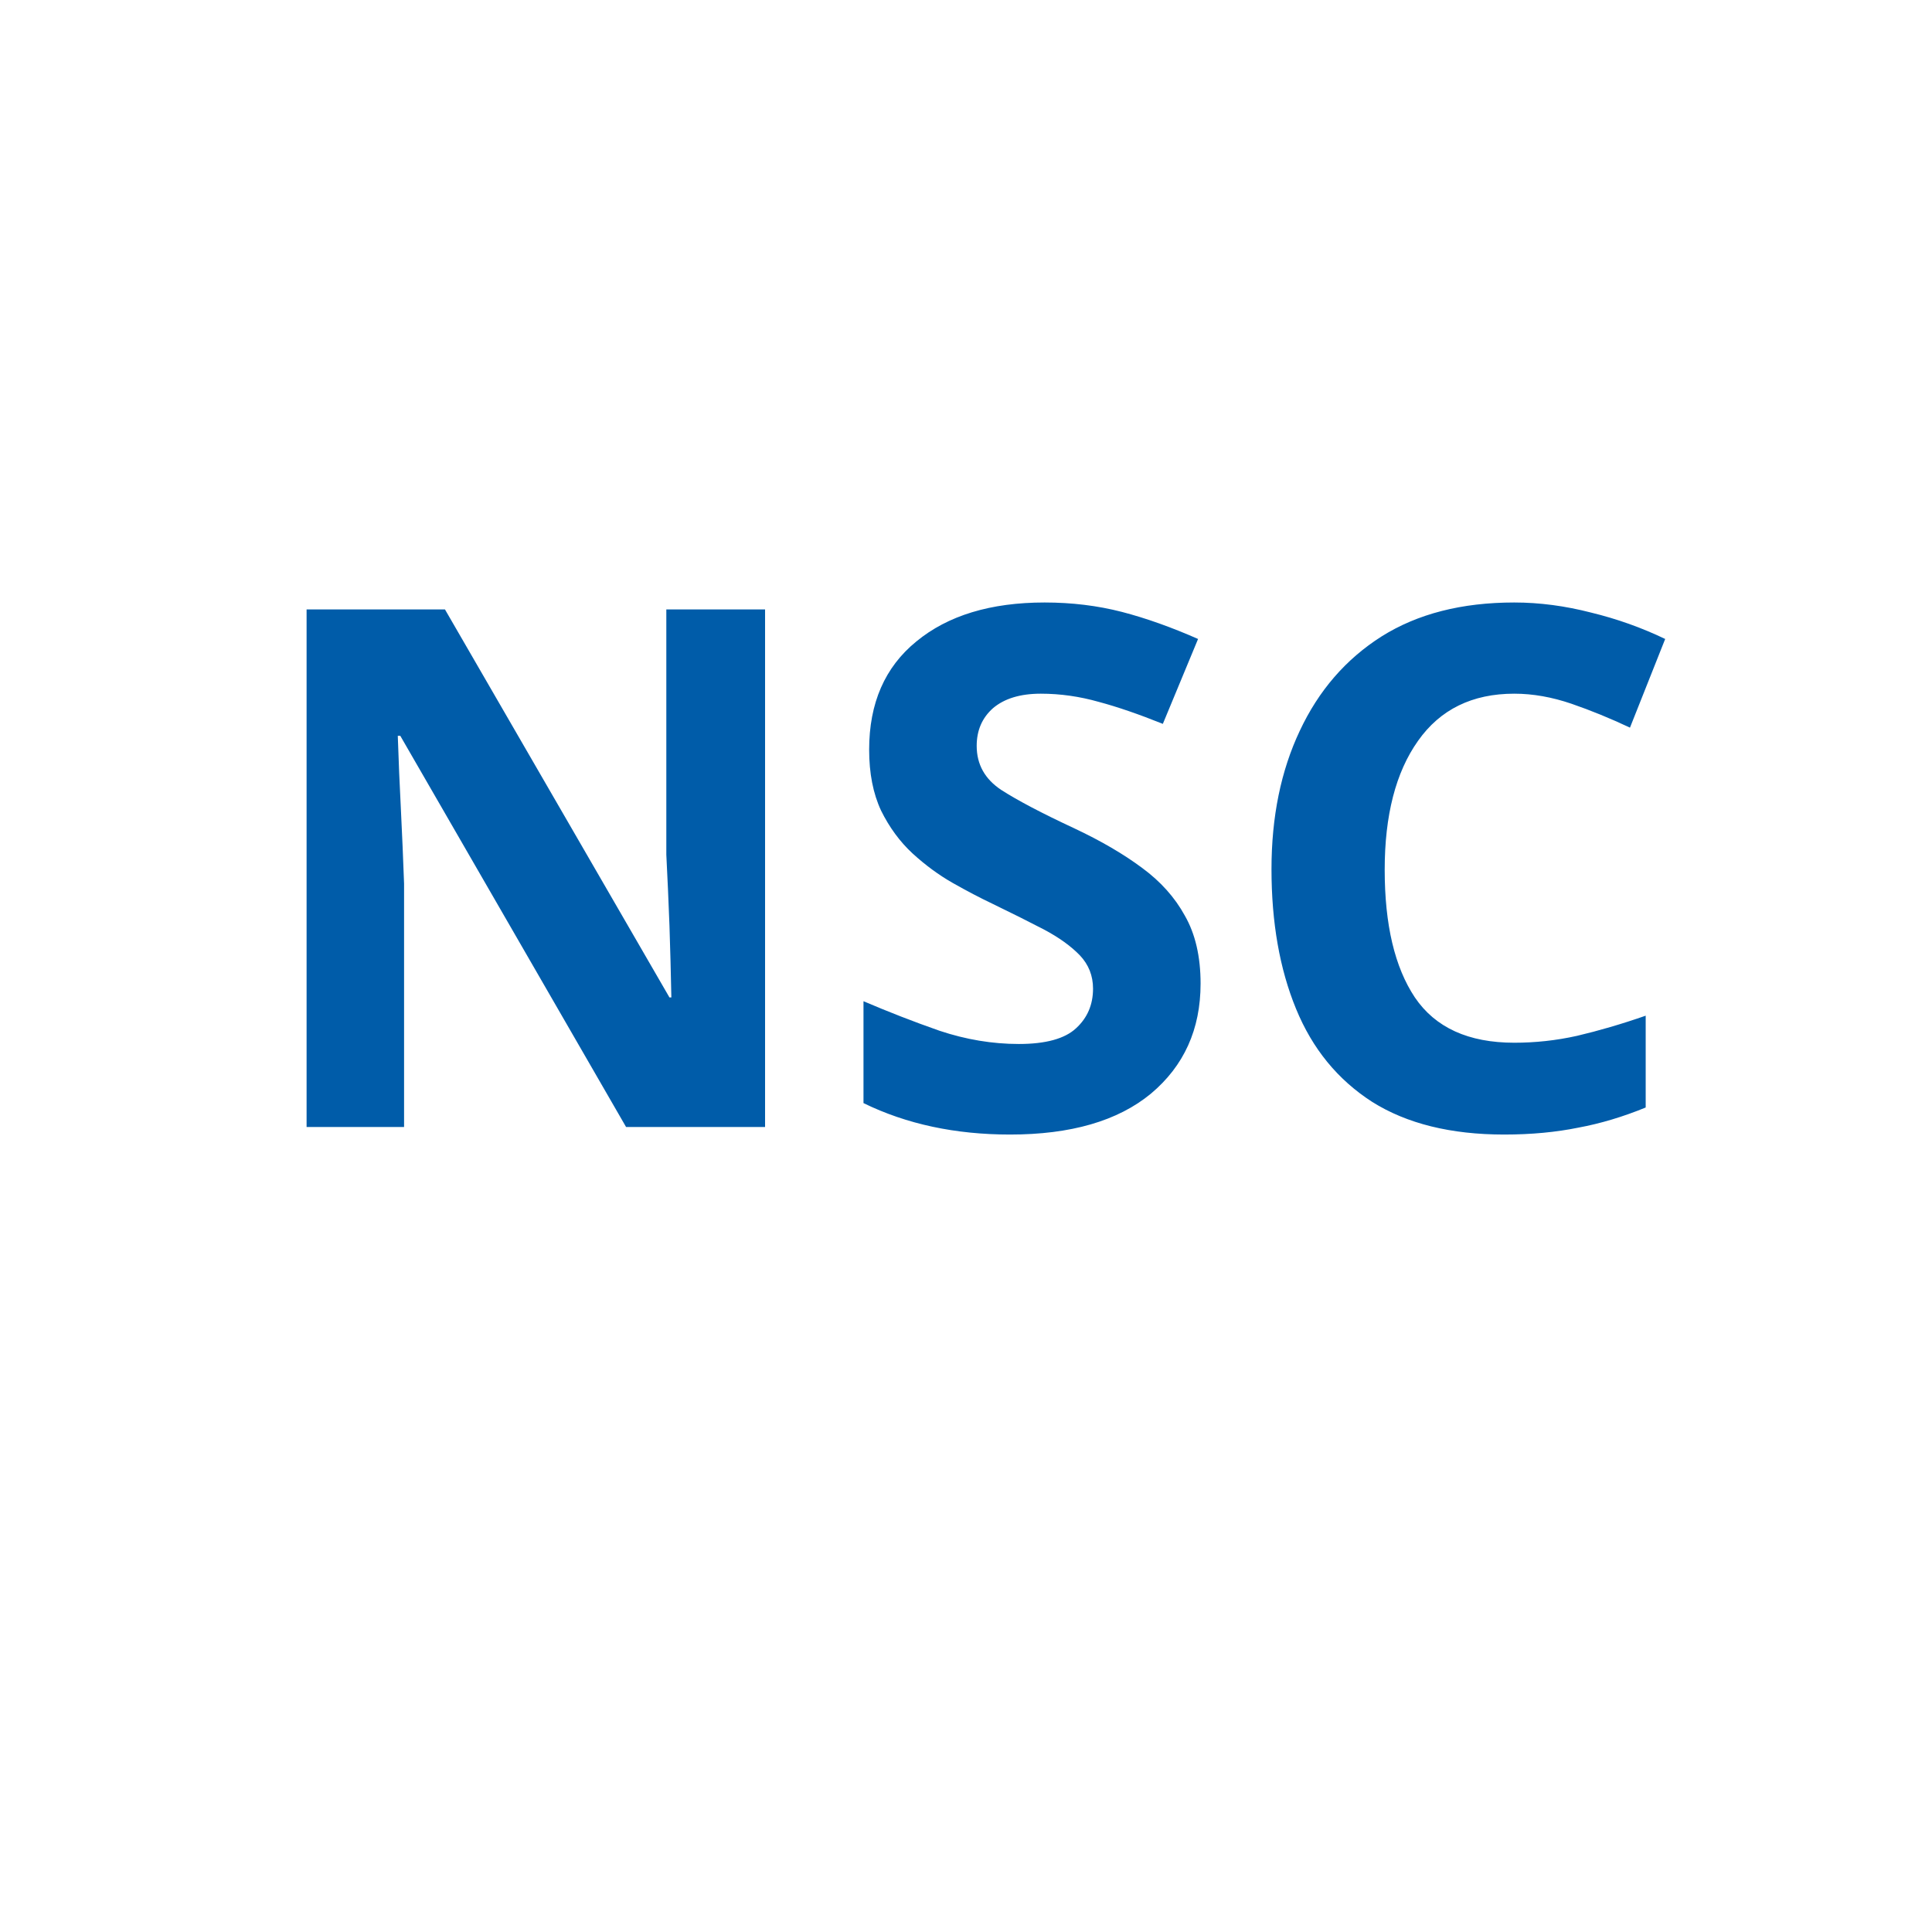
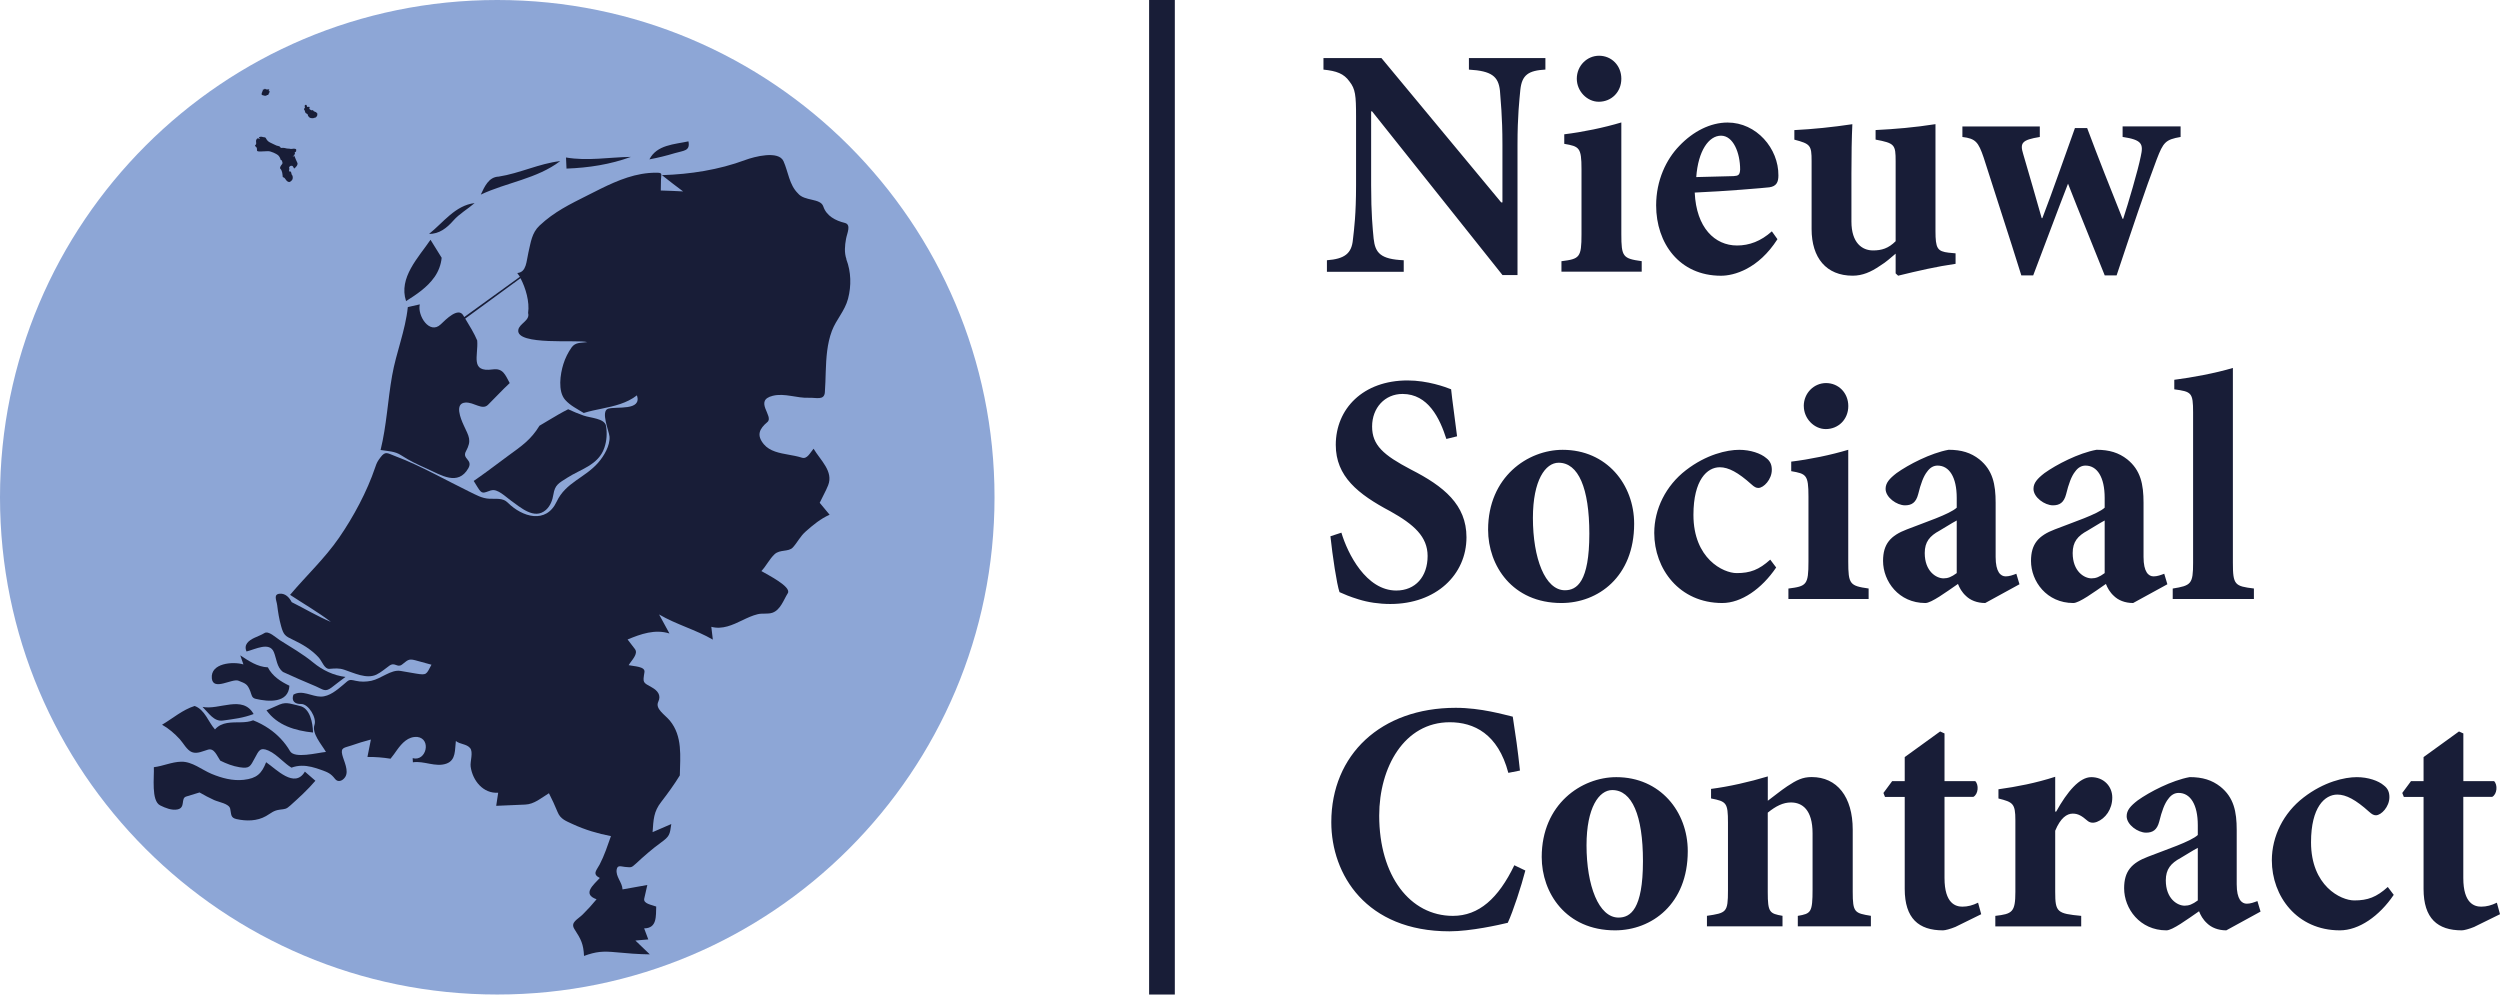
- <svg xmlns="http://www.w3.org/2000/svg" viewBox="0 0 48 48" width="48" height="48">
-   <text x="24" y="28" text-anchor="middle" font-family="system-ui, sans-serif" font-weight="800" font-size="18" fill="#005CA9">NSC</text>
+ <svg xmlns="http://www.w3.org/2000/svg" id="logo_svg__Laag_2" data-name="Laag 2" viewBox="0 0 542.27 215.72">
+   <defs>
+     <style>.logo_svg__cls-2{fill:#181d37}</style>
+   </defs>
+   <g id="logo_svg__Laag_1-2" data-name="Laag 1">
+     <path d="M249.25 0h5.58v215.72h-5.58zm85.96 15.09c-3.67.21-5.1 1.14-5.44 4.42-.2 2.21-.61 5.56-.61 11.84v28.31h-3.26l-28.29-35.51h-.2v16.04c0 6.27.34 9.41.54 11.55.34 3.14 1.5 4.49 6.53 4.71v2.5h-16.66v-2.5c3.81-.29 5.37-1.43 5.64-4.49.27-2.35.68-5.49.68-11.76V25.3c0-4.63-.14-5.99-1.43-7.63-1.22-1.71-2.79-2.28-5.64-2.57v-2.5h12.58l25.97 31.3h.27V31.35c0-6.27-.41-9.63-.54-11.69-.34-3.07-1.77-4.28-6.73-4.56v-2.5h16.59v2.5Zm3.48 43.85v-2.28c3.94-.5 4.35-.78 4.35-5.85V36.69c0-4.71-.48-4.92-3.74-5.49v-2.07c4.08-.5 8.57-1.43 12.38-2.57V50.8c0 4.92.34 5.28 4.42 5.85v2.28h-17.41Zm3.33-41.86c0-2.85 2.24-4.99 4.83-4.99 2.72 0 4.83 2.14 4.83 4.99s-2.11 4.99-4.9 4.99c-2.52 0-4.76-2.28-4.76-4.99Zm43.52 34.81c-4.15 6.49-9.45 7.92-12.24 7.92-9.04 0-14.07-7.06-14.07-15.26 0-5.42 2.18-9.98 5.03-12.91 2.99-3.14 6.73-5.06 10.47-5.06 6.26 0 11.08 5.63 11.02 11.48 0 1.43-.41 2.35-1.97 2.57-1.22.14-9.52.86-16.18 1.14.34 7.63 4.35 11.48 9.18 11.48 2.65 0 5.17-.93 7.55-3.07l1.22 1.71Zm-17.61-13.48c2.79-.07 5.3-.14 8.09-.21 1.02-.07 1.36-.21 1.43-1.43 0-3.64-1.5-7.34-4.15-7.34s-4.96 3.28-5.37 8.98Zm56.23 18.82c-4.01.57-8.09 1.5-12.44 2.57l-.54-.5v-4.28c-1.22 1-1.9 1.71-3.4 2.64-1.97 1.35-3.81 2.14-5.92 2.14-5.71 0-8.91-3.85-8.91-10.12V34.92c0-3.42-.27-3.71-3.74-4.63v-2.07c4.15-.21 8.29-.64 12.58-1.28-.14 3-.2 6.63-.2 10.77v10.34c0 4.63 2.31 6.27 4.69 6.27 1.84 0 3.33-.43 4.9-2V34.99c0-3.64-.2-3.92-4.35-4.71v-2.07c4.22-.21 8.5-.57 12.99-1.28V50.1c0 3.78.41 4.42 2.86 4.71l1.5.14v2.28Zm48.82-27.52c-3.26.57-3.74 1.14-5.17 4.85-2.52 6.63-5.37 15.19-8.7 25.17h-2.58c-2.65-6.7-5.44-13.41-7.96-19.89-2.58 6.63-4.96 13.12-7.55 19.89h-2.58c-2.72-8.77-5.64-17.54-8.16-25.53-1.16-3.42-1.77-4.14-4.62-4.49v-2.28h16.79v2.28c-3.88.64-4.35 1.28-3.6 3.71 1.36 4.56 2.72 9.41 4.01 13.9h.14c2.38-6.2 4.62-12.76 7.07-19.54h2.65c2.45 6.56 5.03 13.05 7.68 19.68h.14c1.09-3.35 3.2-10.48 3.81-13.55.61-2.71.27-3.57-3.94-4.21v-2.28h12.58v2.28ZM313.73 95.22c-1.43-4.49-3.94-9.77-9.52-9.77-3.81 0-6.59 3-6.59 7.06s2.45 6.2 8.43 9.34c7.14 3.64 12.04 7.63 12.04 14.69 0 8.13-6.6 14.47-16.52 14.47-2.45 0-4.83-.36-6.87-1-1.9-.57-3.2-1.14-4.15-1.57-.61-1.78-1.5-7.77-1.97-12.12l2.38-.78c1.36 4.56 5.37 12.55 11.9 12.55 4.15 0 6.8-3 6.8-7.49 0-4.21-2.99-6.85-8.09-9.7-7-3.71-11.83-7.56-11.83-14.4 0-7.84 5.92-13.98 15.57-13.98 4.35 0 8.23 1.43 9.45 1.92.27 2.64.75 5.78 1.29 10.2l-2.31.57Zm40.73 18.4c0 11.48-7.82 17.18-15.77 17.18-10.67 0-15.91-8.13-15.91-15.9 0-11.48 8.63-17.33 16.18-17.33 9.52 0 15.5 7.49 15.5 16.04Zm-21.96-1.28c0 8.77 2.65 15.69 6.94 15.69 2.58 0 5.3-1.78 5.3-12.26 0-9.91-2.38-15.4-6.66-15.4-2.86 0-5.58 3.78-5.58 11.98Zm52.76 10.76c-3.13 4.63-7.55 7.7-11.69 7.7-9.32 0-14.75-7.42-14.75-15.19 0-5.21 2.52-10.27 6.87-13.62 4.42-3.42 8.91-4.42 11.56-4.42 2.45 0 4.69.78 5.85 1.78.95.71 1.22 1.57 1.22 2.57 0 2.07-1.77 3.92-2.92 3.92-.48 0-.88-.21-1.5-.78-2.86-2.57-4.96-3.71-6.87-3.71-2.72 0-5.71 2.71-5.71 10.34 0 9.48 6.46 12.62 9.38 12.62s4.83-.71 7.28-2.92l1.29 1.71Zm2.66 6.84v-2.28c3.94-.5 4.35-.78 4.35-5.85v-14.12c0-4.71-.48-4.92-3.74-5.49v-2.07c4.08-.5 8.57-1.43 12.37-2.57v24.24c0 4.92.34 5.28 4.42 5.85v2.28h-17.41Zm3.33-41.86c0-2.85 2.24-4.99 4.83-4.99 2.72 0 4.83 2.14 4.83 4.99s-2.11 4.99-4.89 4.99c-2.52 0-4.76-2.28-4.76-4.99Zm39.37 42.72c-1.83 0-3.26-.64-4.15-1.5-.95-.86-1.43-1.78-1.77-2.64-2.58 1.78-5.78 4.14-7.07 4.14-5.78 0-9.18-4.71-9.18-9.13 0-3.71 1.63-5.49 5.17-6.84 4.01-1.57 9.25-3.28 10.81-4.71v-2.14c0-4.49-1.63-6.99-4.15-6.99-.88 0-1.63.43-2.24 1.28-.82 1-1.43 2.71-1.97 4.92-.48 1.85-1.43 2.42-2.86 2.42-1.77 0-4.21-1.71-4.21-3.57 0-1.28.82-2.21 2.38-3.42 2.58-1.85 7.41-4.35 11.29-5.06 2.79 0 4.83.64 6.66 2.07 2.92 2.35 3.54 5.42 3.54 9.41v11.77c0 3.28 1.09 4.21 2.18 4.21.82 0 1.56-.29 2.31-.57l.68 2.28-7.41 4.06Zm-6.19-17.9c-1.22.64-2.38 1.43-3.74 2.21-2.11 1.14-3.2 2.42-3.2 4.85 0 3.99 2.52 5.49 4.08 5.49.95 0 1.7-.29 2.86-1.14V112.9Zm38.28 17.9c-1.84 0-3.26-.64-4.15-1.5-.95-.86-1.43-1.78-1.77-2.64-2.58 1.78-5.78 4.14-7.07 4.14-5.78 0-9.18-4.71-9.18-9.13 0-3.71 1.63-5.49 5.17-6.84 4.01-1.57 9.25-3.28 10.81-4.71v-2.14c0-4.49-1.63-6.99-4.15-6.99-.88 0-1.63.43-2.24 1.28-.82 1-1.43 2.71-1.97 4.92-.48 1.85-1.43 2.42-2.86 2.42-1.77 0-4.22-1.71-4.22-3.57 0-1.28.82-2.21 2.38-3.42 2.58-1.85 7.41-4.35 11.29-5.06 2.79 0 4.83.64 6.66 2.07 2.92 2.35 3.54 5.42 3.54 9.41v11.77c0 3.28 1.09 4.21 2.18 4.21.82 0 1.56-.29 2.31-.57l.68 2.28-7.41 4.06Zm-6.19-17.9c-1.22.64-2.38 1.43-3.74 2.21-2.11 1.14-3.2 2.42-3.2 4.85 0 3.99 2.52 5.49 4.08 5.49.95 0 1.7-.29 2.86-1.14V112.9Zm14.76 17.04v-2.28c4.01-.64 4.42-1 4.42-5.56V89.44c0-4.28-.34-4.49-4.08-4.99v-2.07c3.88-.5 8.91-1.43 12.71-2.57v42.28c0 4.78.41 5.06 4.56 5.56v2.28h-17.61Zm-140.42 58.88c-.88 3.42-2.65 8.84-3.81 11.34-1.77.43-8.02 1.85-12.65 1.85-18.09 0-25.63-12.33-25.63-23.67 0-14.62 10.74-24.81 26.99-24.81 5.51 0 10.54 1.5 12.37 1.92.61 3.92 1.09 7.2 1.56 11.69l-2.52.5c-2.24-8.49-7.48-10.98-12.71-10.98-9.86 0-15.3 9.77-15.3 20.25 0 13.12 6.73 21.75 15.98 21.75 5.64 0 9.86-3.78 13.33-10.98l2.38 1.14Zm35.23-4.2c0 11.48-7.82 17.18-15.77 17.18-10.67 0-15.91-8.13-15.91-15.9 0-11.48 8.63-17.33 16.18-17.33 9.52 0 15.5 7.49 15.5 16.04Zm-21.96-1.28c0 8.77 2.65 15.69 6.94 15.69 2.58 0 5.3-1.78 5.3-12.26 0-9.91-2.38-15.4-6.66-15.4-2.86 0-5.58 3.78-5.58 11.98Zm45.83 17.6v-2.28c2.86-.5 3.2-.71 3.2-5.78v-12.12c0-5.13-2.24-6.7-4.69-6.7-1.7 0-3.26.78-5.03 2.21v17.25c0 4.42.41 4.63 3.2 5.13v2.28h-16.39v-2.28c4.22-.64 4.56-.71 4.56-5.49V178.4c0-4.28-.34-4.56-3.67-5.21v-2.07c3.88-.5 8.3-1.5 12.31-2.71v5.28c1.36-1 2.72-2.14 4.21-3.14 2.04-1.35 3.33-2 5.3-2 5.51 0 8.91 4.28 8.91 11.41v13.48c0 4.49.41 4.63 3.94 5.21v2.28h-15.84Zm34.27.08c-1.22.5-2.31.78-2.79.78-5.24 0-8.29-2.57-8.29-8.98v-19.96h-4.28l-.34-.86 1.9-2.57h2.72v-5.21l7.68-5.56.95.43v10.34h6.66c.82.78.68 2.85-.41 3.42h-6.25v17.61c0 5.56 2.45 6.2 3.88 6.2 1.16 0 2.24-.29 3.4-.86l.68 2.5-5.51 2.71Zm21.76-24.96c2.45-4.42 5.1-7.49 7.62-7.49 2.72 0 4.56 2 4.56 4.42 0 2.57-1.5 4.56-3.33 5.28-.95.36-1.63.14-2.11-.29-1.16-1-1.97-1.5-3.13-1.5-1.29 0-2.65.93-3.81 3.71v13.26c0 4.42.41 4.71 5.64 5.21v2.28H432.8v-2.28c3.67-.43 4.35-.78 4.35-5.21v-15.54c0-3.64-.54-3.92-3.67-4.71v-2c4.08-.57 8.09-1.35 12.31-2.71v7.56h.2Zm36.92 25.74c-1.83 0-3.26-.64-4.15-1.5-.95-.86-1.43-1.78-1.77-2.64-2.58 1.78-5.78 4.14-7.07 4.14-5.78 0-9.18-4.71-9.18-9.13 0-3.71 1.63-5.49 5.17-6.84 4.01-1.57 9.25-3.28 10.81-4.71v-2.14c0-4.49-1.63-6.99-4.15-6.99-.88 0-1.63.43-2.24 1.28-.82 1-1.43 2.71-1.97 4.92-.48 1.85-1.43 2.42-2.86 2.42-1.77 0-4.21-1.71-4.21-3.57 0-1.28.82-2.21 2.38-3.42 2.58-1.85 7.41-4.35 11.29-5.06 2.79 0 4.83.64 6.66 2.07 2.92 2.35 3.54 5.42 3.54 9.41v11.77c0 3.28 1.09 4.21 2.18 4.21.82 0 1.56-.29 2.31-.57l.68 2.28-7.41 4.06Zm-6.19-17.9c-1.22.64-2.38 1.43-3.74 2.21-2.11 1.14-3.2 2.42-3.2 4.85 0 3.99 2.52 5.49 4.08 5.49.95 0 1.7-.29 2.86-1.14V183.9Zm42.5 10.2c-3.13 4.63-7.55 7.7-11.69 7.7-9.32 0-14.75-7.42-14.75-15.19 0-5.21 2.52-10.27 6.87-13.62 4.42-3.42 8.91-4.42 11.56-4.42 2.45 0 4.69.78 5.85 1.78.95.71 1.22 1.57 1.22 2.57 0 2.07-1.77 3.92-2.92 3.92-.48 0-.88-.21-1.5-.78-2.86-2.57-4.96-3.71-6.87-3.71-2.72 0-5.71 2.71-5.71 10.34 0 9.48 6.46 12.62 9.38 12.62s4.83-.71 7.27-2.92l1.29 1.71Zm17.55 6.92c-1.22.5-2.31.78-2.79.78-5.24 0-8.29-2.57-8.29-8.98v-19.96h-4.28l-.34-.86 1.9-2.57h2.72v-5.21l7.68-5.56.95.43v10.34h6.66c.82.78.68 2.85-.41 3.42h-6.26v17.61c0 5.56 2.45 6.2 3.88 6.2 1.16 0 2.24-.29 3.4-.86l.68 2.5-5.51 2.71Z" class="logo_svg__cls-2" />
+     <path d="M215.72 107.86c0 59.57-48.29 107.86-107.86 107.86S0 167.43 0 107.86 48.29 0 107.86 0s107.86 48.29 107.86 107.86" style="fill:#8da6d6" />
+     <path d="M149.33 30.66c-3.05.66-6.85.74-8.47 3.91 1.86-.35 3.7-.8 5.51-1.35 1.92-.58 3.38-.42 2.96-2.56Zm-12.49 3.37c-4.69.07-9.41.94-14.07.13.04.8.08 1.6.11 2.41 4.74-.17 9.5-.89 13.97-2.54Zm46.76 22.19c-.5-1.43-.35-2.95-.09-4.4.23-1.26 1.19-3.11-.27-3.47-2-.49-3.96-1.49-4.66-3.57-.61-1.84-4.09-1.08-5.5-2.84-1.9-1.86-2.09-4.65-3.13-6.97-1.07-2.4-6.4-.97-8.28-.27-5.78 2.15-11.95 3.1-18.09 3.29 1.5 1.21 3.05 2.37 4.59 3.53-1.61-.09-3.22-.15-4.84-.2 0-.78.02-1.56.04-2.34.03-1.27.46-1.52-1.07-1.52-1.07 0-2.12.1-3.17.28-4.15.73-7.93 2.74-11.66 4.62-3.85 1.94-7.23 3.56-10.43 6.56-1.72 1.62-1.9 3.66-2.43 5.88-.44 1.83-.38 4.26-2.41 4.42.2.26.39.54.57.82l-12.07 8.73c-.07-.12-.15-.25-.22-.37-1.09-1.82-3.71.83-4.89 1.96-2.42 2.31-5.11-1.94-4.53-4.34-.85.2-1.73.4-2.6.59-.54 5.16-2.53 9.84-3.41 14.88-.95 5.35-1.19 10.83-2.5 16.12 1.59.25 3.13.25 4.48 1.15 1.77 1.17 3.7 2.07 5.64 2.93 2.96 1.33 6.68 3.81 8.92-.13 1.06-1.88-1.43-1.99-.53-3.66 1.32-2.42.65-3.2-.47-5.64-.66-1.43-2.06-4.8.37-4.94 1.88-.11 3.62 1.73 4.89.49 1.59-1.56 3.08-3.21 4.71-4.72-.96-1.75-1.42-3.28-3.7-2.96-4.96.69-3.08-2.98-3.35-6.27-.6-1.48-1.77-3.39-2.6-4.75l11.99-8.77c1.12 2.12 2.01 5.14 1.65 7.55.48 1.65-1.92 2.27-2.13 3.68-.51 3.47 13.12 2.04 14.96 2.64-1.38.19-2.57-.02-3.41 1.17-.77 1.1-1.37 2.31-1.77 3.59-.68 2.17-1.25 5.91.39 7.76 1.1 1.25 2.64 1.98 4.03 2.85 1.3-.41 2.63-.68 3.97-.95 2.66-.55 5.39-1.17 7.57-2.88 1.12 3.44-4.44 2.36-6.24 2.9-1.7.51.19 4.87.29 6.05.16 1.93-1.22 4.25-2.46 5.66-2.91 3.33-7.05 4.28-9 8.44-2.29 4.9-7.44 3.39-10.62.22-1.07-1.07-2.52-.77-3.99-.84-1.62-.07-2.92-.86-4.36-1.55-2.5-1.22-4.97-2.53-7.46-3.79-2.84-1.44-5.71-2.83-8.69-3.94-1.62-.61-2.02-1.11-3.08.28-.62.82-.82 1.15-1.16 2.18-1.79 5.3-4.71 10.73-7.88 15.33-3.1 4.48-7.1 8.2-10.59 12.34 2.96 1.96 6.04 3.71 8.86 5.87-2.94-1.22-5.66-2.87-8.51-4.29-.51-1.01-1.35-1.92-2.58-1.83-1.46.11-.7 1.43-.57 2.47.19 1.53.43 3.06.85 4.55.53 1.91.87 2.17 2.58 2.97 2.06.97 4.07 2.17 5.61 3.88.72.81 1.21 2.51 2.29 2.43 1.21-.09 2.04-.2 3.22.19 2.08.69 4.84 2.08 6.98 1.06 1.03-.5 1.89-1.29 2.83-1.95 1.19-.84 1.68.55 2.72-.23 1.18-.88 1.35-1.34 2.85-.94 1.19.31 2.36.63 3.54.97-1.14 2.12-.97 2.32-3.38 1.92-1.11-.18-2.21-.38-3.32-.57-2.07-.36-4.2 1.69-6.35 2.14-1.11.23-2.27.26-3.39 0-1.56-.37-1.44-.19-2.65.82-1.37 1.14-3.03 2.61-4.92 2.61-1.96 0-4.04-1.54-5.94-.42-.48 1.39.32 2.06 1.67 2.02 1.62-.03 3.42 3.01 2.91 4.5-.66 1.86 1.52 4.25 2.48 5.9-1.95.19-6.81 1.51-7.79-.17-1.13-1.95-2.71-3.6-4.56-4.87-1.07-.73-2.22-1.34-3.44-1.82-.82.33-1.71.41-2.58.43-2.04.05-4.21-.15-5.7 1.55-1.47-1.64-2.17-4.27-4.41-5.09-2.63.83-4.73 2.69-7.07 4.07 1.46.81 2.72 1.92 3.85 3.14.76.83 1.55 2.4 2.65 2.81 1.14.43 2.41-.25 3.48-.55 1.37-.38 1.93 1.37 2.65 2.39 1.32.65 2.72 1.2 4.18 1.43 2.24.35 2.31-.17 3.32-2.01.85-1.55 1.1-2.4 2.93-1.61 1.09.48 2 1.29 2.89 2.06.68.59 1.35 1.18 2.12 1.65.71-.26 1.44-.4 2.19-.41 1.46-.03 2.88.4 4.24.89 1.45.52 2.1.77 3.02 1.96.61.8 1.61.47 2.18-.37.92-1.34-.28-3.5-.61-4.86-.4-1.63.49-1.5 1.92-2 1.41-.49 2.84-.94 4.29-1.31-.25 1.26-.49 2.52-.75 3.78 1.67-.02 3.35.11 5.01.38.51-.6.94-1.25 1.4-1.89 1.08-1.49 2.4-2.97 4.42-2.83 3.09.39 1.95 5.41-1.02 4.6.01.3.03.6.05.9 2.42-.38 4.91 1.14 7.29.28 2.1-.77 1.78-3.02 2.03-4.9.89.73 2.29.61 3.07 1.51.77.9-.02 2.93.14 4.07.43 3 2.7 5.86 5.97 5.64-.14.95-.28 1.9-.43 2.84 2.1-.07 4.18-.2 6.28-.27 1.97-.07 3.49-1.45 5.16-2.46.68 1.34 1.32 2.71 1.89 4.11.62 1.52 1.83 1.92 3.29 2.6 2.64 1.22 5.43 2.05 8.27 2.59-.73 2.07-1.42 4.17-2.43 6.12-.66 1.28-1.72 2.09.01 2.96-1.35 1.49-3.89 3.49-.7 4.62-.94 1.15-1.93 2.23-2.98 3.27-1.12 1.13-2.78 1.71-1.81 3.22 1.43 2.2 1.94 3.21 2.07 5.8 2.6-.95 4.08-1.07 6.88-.8 2.46.24 4.92.43 7.39.46-1.03-1.01-2.08-2-3.13-3 .93-.08 1.86-.15 2.8-.24-.3-.8-.61-1.6-.9-2.4 2.84-.02 2.53-2.67 2.62-4.73-.96-.38-2.84-.6-2.6-1.72.23-.98.45-1.97.67-2.96-1.79.3-3.58.62-5.38.96-.04-1.52-1.55-2.8-1.26-4.35.18-1.02 1.02-.59 1.78-.53 1.32.09 1.33.27 2.37-.7 1.71-1.59 3.48-3.15 5.38-4.53 1.97-1.42 1.98-1.74 2.31-4.07-1.35.57-2.71 1.16-4.06 1.76.2-2.71.2-4.42 1.89-6.58 1.42-1.84 2.8-3.74 4.02-5.73.08-4.14.62-8.5-2.17-11.89-1.08-1.3-3.25-2.55-2.5-4.1.68-1.41-.18-2.42-1.38-3.09-2-1.12-2-.96-1.62-3.33.2-1.24-2.32-1.24-3.43-1.5.63-1.07 2.17-2.45 1.35-3.51-.54-.69-1.06-1.37-1.58-2.06 2.87-1.2 5.97-2.29 9.08-1.3-.75-1.37-1.51-2.75-2.25-4.13 3.71 2.18 7.94 3.3 11.66 5.46l-.33-2.78c2.4.65 4.64-.41 6.76-1.43 1.05-.51 2.14-1.02 3.29-1.3 1.04-.26 2.19.02 3.2-.32 1.77-.62 2.43-2.8 3.34-4.24.88-1.4-4.48-4.05-5.73-4.8 1.07-1.13 1.73-2.59 2.87-3.66 1.15-1.07 3.02-.46 3.94-1.45 1.07-1.17 1.57-2.4 2.85-3.52 1.57-1.38 3.2-2.74 5.14-3.59-.71-.87-1.43-1.73-2.15-2.59.59-1.28 1.31-2.49 1.83-3.8 1.19-3.01-1.66-5.41-3.16-7.93-.75.87-1.38 2.31-2.52 1.95-.95-.31-1.95-.48-2.94-.66-1.87-.34-4.04-.71-5.33-2.26-1.64-1.98-.97-3.34.78-4.82 1.47-1.25-3.04-4.65 1.16-5.69 2.57-.64 5.24.55 7.83.43 1.57-.07 3.33.64 3.47-1.19.11-1.5.14-3 .19-4.5.1-2.97.28-6 1.33-8.81.94-2.48 2.81-4.32 3.51-6.99.73-2.8.67-5.82-.37-8.53Zm-75.44-17.91c-2.17.07-3.08 2.22-3.87 3.9 5.64-2.66 12.17-3.42 17.23-7.27-4.59.54-8.8 2.66-13.36 3.37Zm-9.84 9.55c1.31-1.49 3.13-2.51 4.63-3.81-4.22.51-6.79 4.23-9.88 6.68 2.19.05 3.89-1.31 5.25-2.87Zm-4.09 12.26c.87-1.25 1.43-2.69 1.57-4.21-.8-1.3-1.62-2.6-2.42-3.9-2.6 3.83-6.98 8.23-5.3 13.3 2.25-1.43 4.59-2.97 6.15-5.2Z" class="logo_svg__cls-2" />
+     <path d="M106.55 106.37c1.34-.44 3.17 1.43 4.26 2.2 2.09 1.47 5.08 4.25 7.59 2.05.97-.85 1.45-2.14 1.64-3.38.33-2.05 1.11-2.41 2.93-3.57 3.05-1.96 6.81-2.79 8.11-6.51.53-1.53.64-3.19.37-4.78-.28-1.63-3.36-1.71-4.87-2.24-1.13-.4-2.24-.86-3.34-1.37-.71.36-1.41.73-2.1 1.13-1.39.79-2.74 1.64-4.12 2.44-1.85 3.04-3.84 4.37-6.72 6.47-1.57 1.15-3.13 2.33-4.69 3.48-.95.69-1.89 1.37-2.86 2.03.28.46.56.91.84 1.36 1.01 1.64 1.19 1.25 2.95.67ZM59.4 141.44c.59 1.45.63 3.28 1.97 4.31 2.36 1.09 4.74 2.11 7.14 3.12 1.56.66 1.98 1.34 3.41.26 1-.77 2-1.55 3.02-2.3-2.6-.31-5-1.47-7-3.12-2.27-1.87-4.78-3.29-7.28-4.88-.85-.55-2.41-2.07-3.29-1.52-.68.43-1.46.69-2.19 1.04-1.24.59-2.36 1.46-1.71 2.96 1.9-.46 4.97-2.17 5.93.13Zm-7.66 6.22c1.58.62 1.93.72 2.55 2.28.32.83.28 1.44 1.19 1.65 2.72.64 7.09 1 7.3-2.85-1.88-.89-3.71-2.08-4.68-3.99-2.26-.09-4.15-1.39-5.98-2.6.23.66.46 1.31.68 1.97-2.22-.68-7.2-.31-6.85 3.03.28 2.8 4.4-.05 5.78.5Zm-3.39 8.63c2.43-.34 4.37-.55 6.66-1.41-2.36-4.22-7.51-.79-11.08-1.55 1.36 1.34 2.47 3.24 4.42 2.96Zm12.36-3.5c-.97.43-1.93.85-2.91 1.28 2.36 3.28 6.25 4.43 10.1 4.82-.04-2.08-.66-5.29-2.86-5.76-1.54-.33-2.86-.97-4.34-.33Zm-2.98 12.53c-.97 2.49-2.03 3.51-4.86 3.83-2.39.27-4.8-.38-7-1.3-2.1-.88-4.2-2.69-6.57-2.63-2.03.04-3.91.95-5.93 1.19.11 2.09-.62 7.31 1.38 8.29 1.09.54 2.52 1.14 3.77.87 1.78-.38.63-2.41 1.85-2.79.96-.29 1.94-.59 2.91-.89 1.03.6 2.08 1.15 3.17 1.65 1.02.46 3.24.77 3.48 1.88.27 1.23.04 1.95 1.38 2.25 2.13.47 4.45.45 6.38-.65 1.23-.7 1.59-1.21 3.02-1.4 1.16-.15 1.36-.09 2.27-.91 1.9-1.7 3.78-3.42 5.43-5.36-.75-.66-1.52-1.32-2.28-1.98-2.21 3.78-6.23-.56-8.41-2.04ZM55.59 30.33s.15-.34.35-.33.25.1.26.14.14 0 .14-.07-.26-.17-.16-.27.4-.19.62-.13.57.14.62.12.21.06.32.3.41.63.84.82 1.21.61 1.41.67.67.13.74.26.16.29.51.24.79.09.79.09.37.09.56.07.43.06.43.06.4.01.5-.03.71-.05.73.18-.01.41-.11.48-.22.06-.21.18.08.23.04.3-.16.18-.16.18-.04.08.03.13-.21.07-.21.07-.17.07-.1.12.13.04.16-.02.16-.1.21.03.49 1.25.6 1.4 0 .52-.18.74-.43.48-.51.5-.18-.56-.5-.6-.46.13-.56.27.02.34.02.34l-.08.59.34.05s.13.09.18.42.22.45.22.45.23.6-.11 1.01-.62.4-.62.4-.39-.08-.58-.35-.34-.46-.34-.46-.17-.21-.34-.22-.14-.39-.14-.39-.03-.35-.08-.59-.18-.67-.41-.88.21-.8.21-.8.33-.27.25-.56-.13-.48-.27-.52-.14-.05-.18-.24-.25-.6-.53-.84-1.53-.88-2.18-.85-1.62.07-1.62.07-.69.04-.74-.19.03-.58-.11-.69-.44-.39-.26-.52.2-.23.19-.41-.08-.55.02-.72Zm10.52-7.42s.02-.18.11-.17.13.03.15.02.11-.04.13.04.04.09.06.08-.05.03-.04.08.08.1.09.13-.03.11.09.11.19 0 .23-.04.15.02.16.04.11.1.08.17-.11.21-.08.25.23.19.24.19.1.05.15.06.02.07.05.07.14-.02.16-.04.18-.01.22.04.13.13.14.18c0 0 .03.03.1.03s.09.07.09.07.04.03.07.03.28.07.29.1.08.17.13.19.09.02.1.08.02.48-.11.61l-.13.13s-.08.14-.2.15-.32.08-.41.12-.55 0-.63-.04-.18-.1-.24-.12-.09-.13-.1-.14-.08-.05-.11-.07-.14-.22-.12-.3-.05-.18-.18-.27-.31-.1-.39-.33-.1-.45-.22-.55.02-.34.1-.38.05-.19.02-.24-.01-.27 0-.31Zm-8.84-3.52s.14-.06.14-.11.05-.05.1-.02.16.14.22.13.13-.01.17 0 .18.05.31 0 .21.04.2.08-.02.15-.08.16-.1.12-.04.14.12-.03.16.03.1.11.05.19-.07.03-.07.03-.06.02-.05.08.01.11-.02.14-.14.13-.13.16.03.19-.11.2-.13-.01-.21.03-.13.13-.21.12-.17.04-.21.03-.14-.05-.22-.05-.17-.06-.29-.07-.24-.11-.23-.23 0-.28.1-.4.06-.2.06-.23.06-.15.1-.18.01-.09-.01-.11-.04-.08.06-.08.14.03.18-.05Z" class="logo_svg__cls-2" />
+   </g>
</svg>
